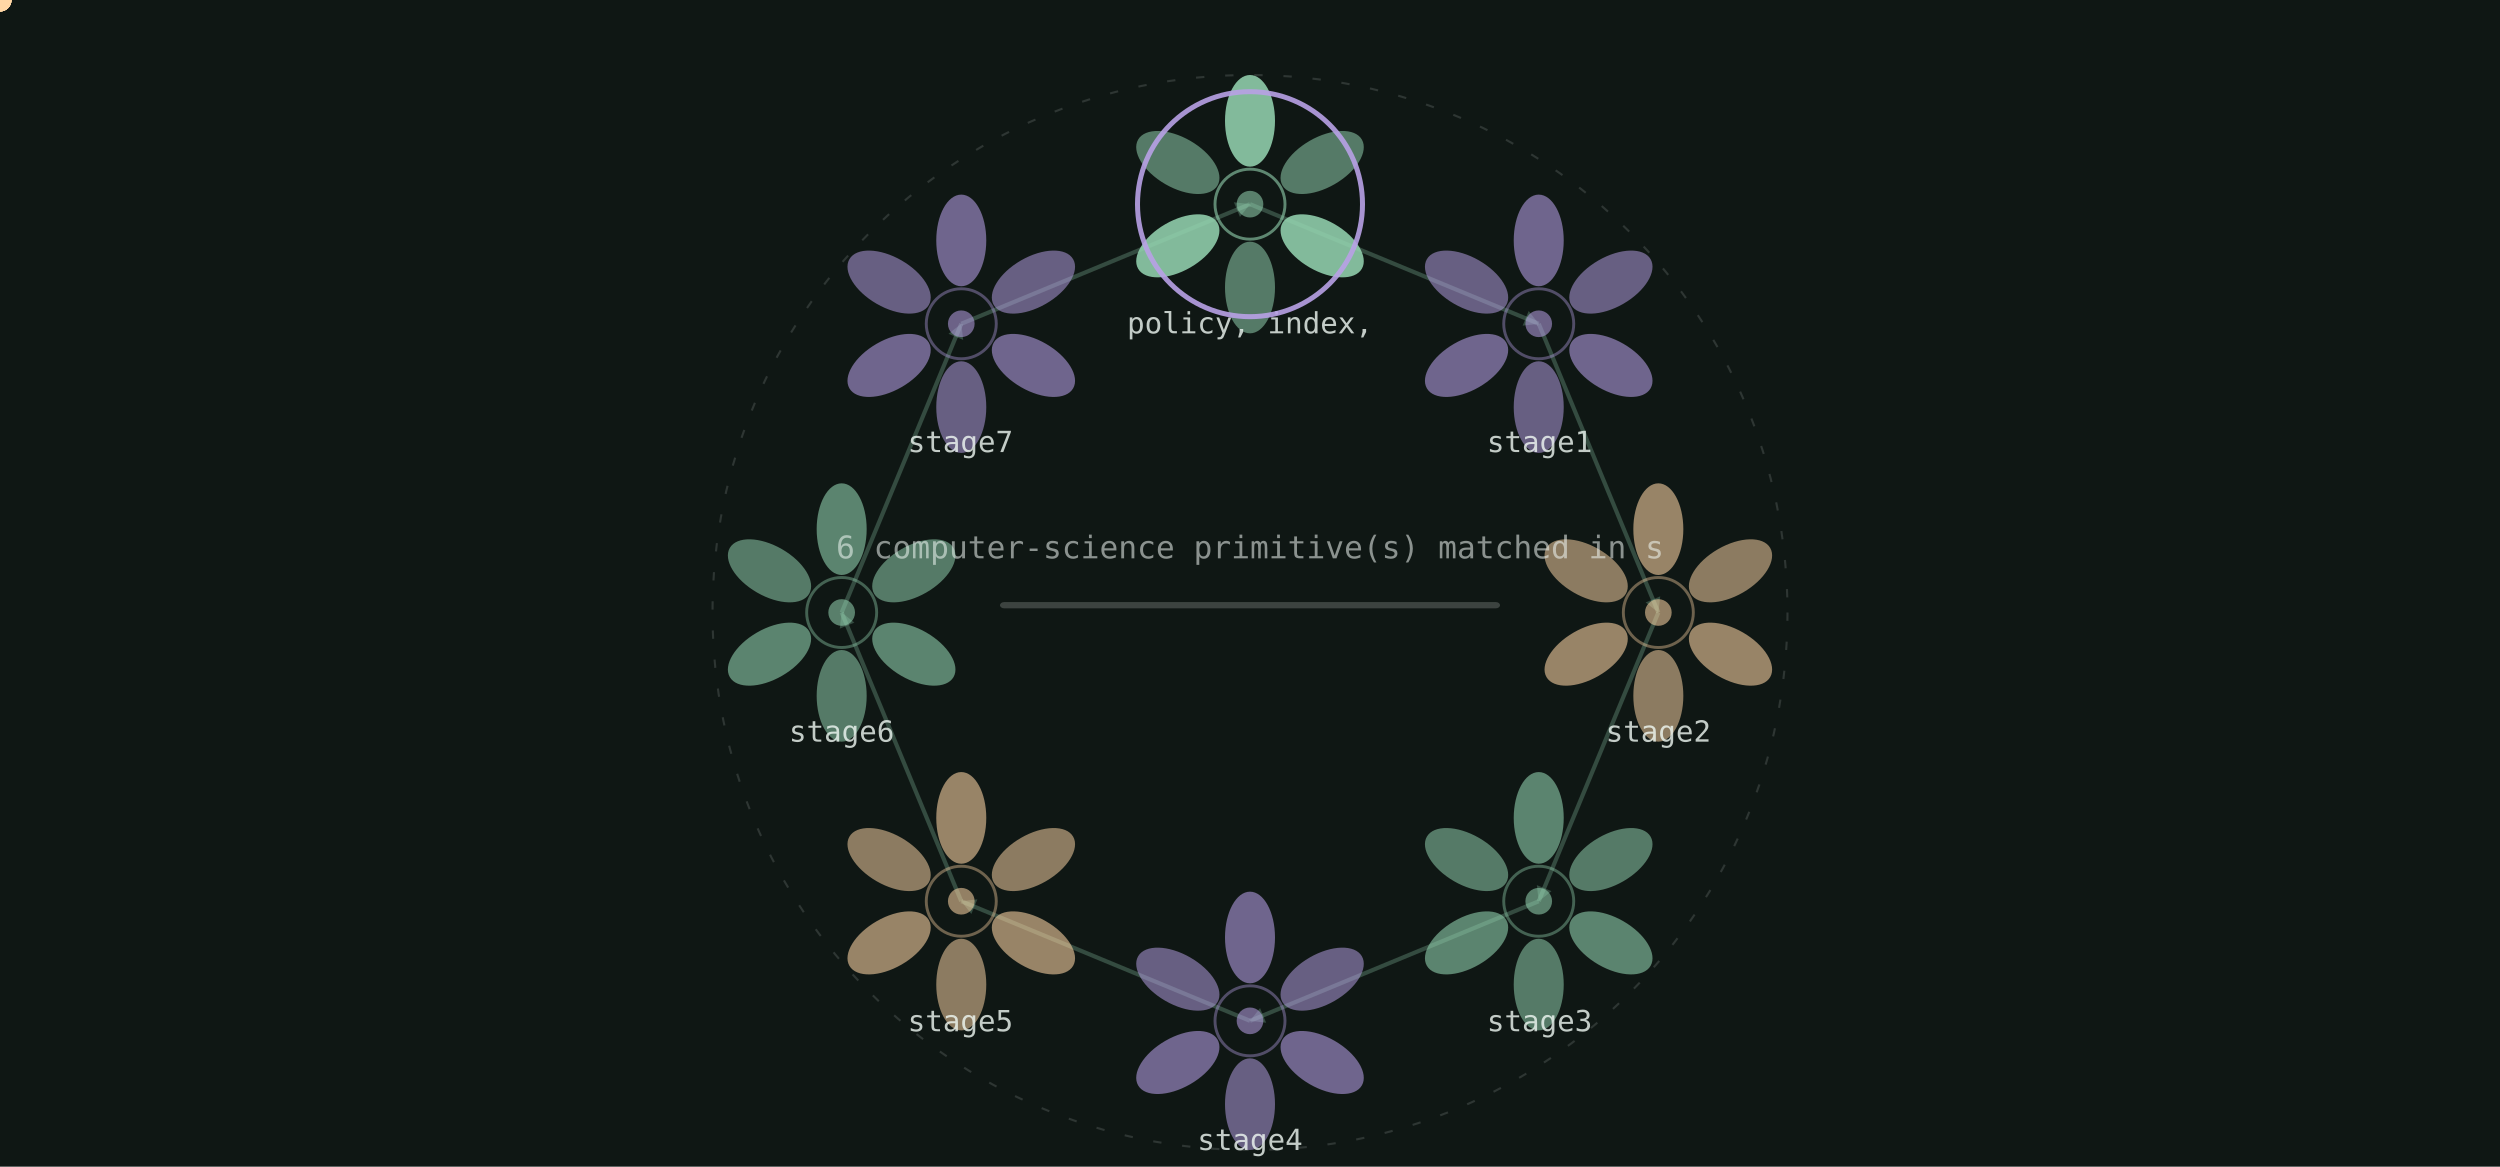
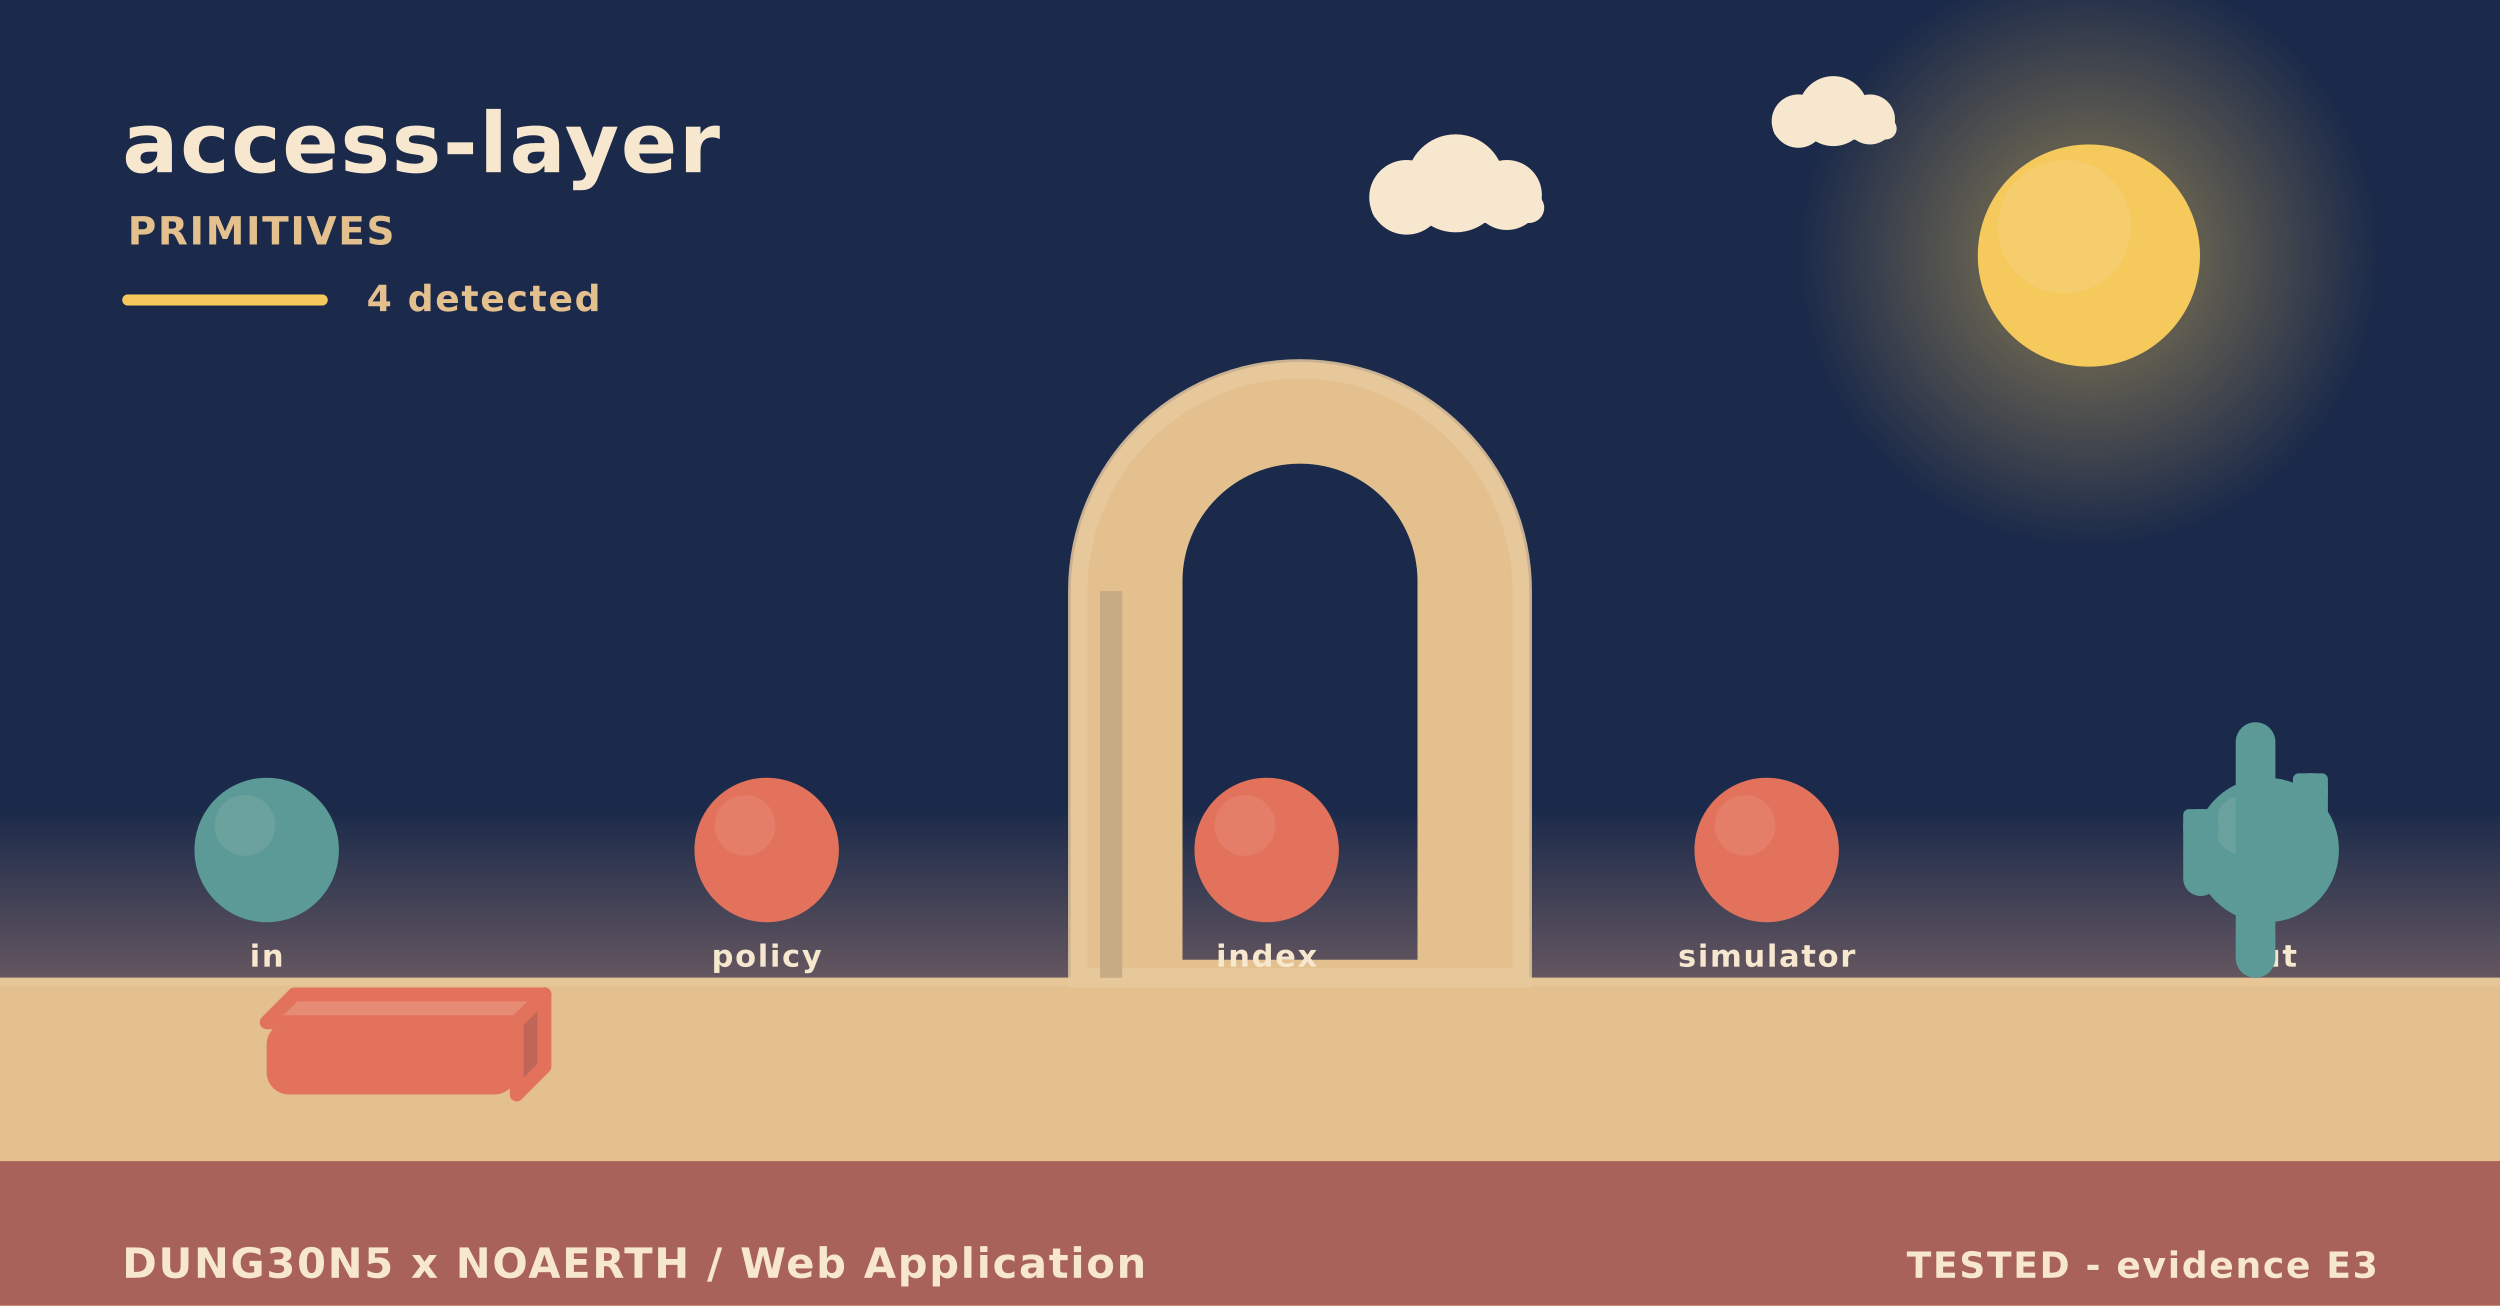
- <svg xmlns="http://www.w3.org/2000/svg" viewBox="0 0 1200 560" width="1200" height="560" role="img" aria-label="access-layer state machine">
-   <rect width="1200" height="560" fill="#0f1714" />
-   <defs>
-     <linearGradient id="gs" x1="0" y1="0" x2="1" y2="1">
-       <stop offset="0%" stop-color="#95d5b2" />
-       <stop offset="100%" stop-color="#b8a1e6" />
-     </linearGradient>
-   </defs>
-   <circle cx="600.00" cy="294.00" r="258.00" fill="none" stroke="rgba(240,248,244,0.140)" stroke-width="1.00" opacity="1.00" stroke-dasharray="4 10" />
-   <line x1="600.00" y1="98.00" x2="738.59" y2="155.41" stroke="rgba(149,213,178,0.500)" stroke-width="2.00" opacity="0.55" />
-   <polygon points="738.59,155.41 733.76,149.29 730.86,156.32" fill="rgba(149,213,178,0.500)" opacity="0.55" />
-   <g opacity="0.9">
-     <circle cx="0.00" cy="0.00" r="5.50" fill="#ffd6a5" opacity="1.00" />
-     <animateTransform attributeName="transform" type="translate" values="600.00,98.00 738.59,155.41" dur="6.65s" begin="0.0s" repeatCount="indefinite" />
-     <animateTransform attributeName="transform" type="translate" values="738.59,155.41 600.00,98.00" dur="6.65s" begin="3.325s" repeatCount="indefinite" />
+ <svg xmlns="http://www.w3.org/2000/svg" width="900" height="470" viewBox="0 0 900 470" role="img" aria-label="access-layer - how it behaves">
+   <linearGradient id="skys" x1="0" y1="0" x2="0" y2="1">
+     <stop offset="0" stop-color="#1b2a4a" />
+     <stop offset="0.62" stop-color="#1b2a4a" />
+     <stop offset="1" stop-color="#f3ad8a" />
+   </linearGradient>
+   <rect width="900" height="470" fill="url(#skys)" />
+   <radialGradient id="suns">
+     <stop offset="0.35" stop-color="#f5c95c" stop-opacity="0.34" />
+     <stop offset="1" stop-color="#f5c95c" stop-opacity="0" />
+   </radialGradient>
+   <circle cx="752" cy="92" r="104" fill="url(#suns)" />
+   <circle cx="752" cy="92" r="40" fill="#f5c95c" />
+   <circle cx="743.2" cy="81.6" r="24" fill="#f5d27e" opacity="0.5" />
+   <g>
+     <circle cx="524" cy="66" r="17.64" fill="#f6e7ce" />
+     <circle cx="506.36" cy="71.04" r="13.44" fill="#f6e7ce" />
+     <circle cx="542.48" cy="70.2" r="12.6" fill="#f6e7ce" />
+     <rect x="493.76" y="69.36" width="62.16" height="10.92" rx="5.46" fill="#f6e7ce" />
+     <animateTransform attributeName="transform" type="translate" values="0 0;24 0;0 0" dur="36s" begin="0s" repeatCount="indefinite" />
  </g>
-   <line x1="738.59" y1="155.41" x2="796.00" y2="294.00" stroke="rgba(149,213,178,0.500)" stroke-width="2.00" opacity="0.55" />
-   <polygon points="796.00,294.00 796.91,286.26 789.89,289.17" fill="rgba(149,213,178,0.500)" opacity="0.55" />
-   <g opacity="0.9">
-     <circle cx="0.00" cy="0.00" r="5.50" fill="#ffd6a5" opacity="1.00" />
-     <animateTransform attributeName="transform" type="translate" values="738.59,155.41 796.00,294.00" dur="6.65s" begin="0.831s" repeatCount="indefinite" />
-     <animateTransform attributeName="transform" type="translate" values="796.00,294.00 738.59,155.41" dur="6.65s" begin="4.156s" repeatCount="indefinite" />
+   <g>
+     <circle cx="660" cy="40" r="12.6" fill="#f6e7ce" />
+     <circle cx="647.4" cy="43.6" r="9.6" fill="#f6e7ce" />
+     <circle cx="673.2" cy="43" r="9" fill="#f6e7ce" />
+     <rect x="638.4" y="42.4" width="44.4" height="7.8" rx="3.9" fill="#f6e7ce" />
+     <animateTransform attributeName="transform" type="translate" values="0 0;-18 0;0 0" dur="46s" begin="3s" repeatCount="indefinite" />
  </g>
-   <line x1="796.00" y1="294.00" x2="738.59" y2="432.59" stroke="rgba(149,213,178,0.500)" stroke-width="2.00" opacity="0.55" />
-   <polygon points="738.59,432.59 744.71,427.76 737.68,424.86" fill="rgba(149,213,178,0.500)" opacity="0.55" />
-   <g opacity="0.9">
-     <circle cx="0.00" cy="0.00" r="5.50" fill="#ffd6a5" opacity="1.00" />
-     <animateTransform attributeName="transform" type="translate" values="796.00,294.00 738.59,432.59" dur="6.65s" begin="1.663s" repeatCount="indefinite" />
-     <animateTransform attributeName="transform" type="translate" values="738.59,432.59 796.00,294.00" dur="6.65s" begin="4.988s" repeatCount="indefinite" />
+   <rect x="0" y="352" width="900" height="118" fill="#e3c08d" />
+   <rect x="0" y="352" width="900" height="3" fill="#e6c596" />
+   <text x="44" y="62" font-family="Verdana,DejaVu Sans,sans-serif" font-size="30" font-weight="700" letter-spacing="0.6" fill="#f6e7ce" text-anchor="start">access-layer</text>
+   <text x="46" y="88" font-family="Verdana,DejaVu Sans,sans-serif" font-size="14" font-weight="700" letter-spacing="0.6" fill="#e3c08d" text-anchor="start">PRIMITIVES</text>
+   <rect x="44" y="106" width="74" height="4" rx="2" fill="#f5c95c" />
+   <text x="132" y="112" font-family="Verdana,DejaVu Sans,sans-serif" font-size="13" font-weight="700" letter-spacing="0.6" fill="#e3c08d" text-anchor="start">4 detected</text>
+   <path d="M388,352 L388,212.8 A80,80 0 0 1 548,212.8 L548,352 Z M423.2,348 L423.2,209.22 A44.8,44.8 0 0 1 512.8,209.22 L512.8,348 Z" fill="#e3c08d" fill-rule="evenodd" stroke="#e3c08d" stroke-width="5" stroke-linejoin="round" />
+   <path d="M388,352 L388,212.8 A80,80 0 0 1 548,212.8 L548,352 Z" fill="none" stroke="#e8c99d" stroke-width="7" stroke-linecap="round" opacity="0.85" />
+   <rect x="396" y="212.8" width="8" height="139.2" fill="#c7ab84" />
+   <circle cx="96" cy="306" r="26" fill="#5b9a97" />
+   <circle cx="88.2" cy="297.16" r="10.92" fill="#7aa9a2" opacity="0.55" />
+   <text x="96" y="348" font-family="Verdana,DejaVu Sans,sans-serif" font-size="11" font-weight="700" letter-spacing="0.6" fill="#f6e7ce" text-anchor="middle">in</text>
+   <g>
+     <circle cx="276" cy="306" r="26" fill="#e2725b" />
+     <circle cx="268.2" cy="297.16" r="10.92" fill="#e68972" opacity="0.55" />
+     <animate attributeName="opacity" values="0.8;1;0.8" dur="4.6s" begin="0s" repeatCount="indefinite" />
  </g>
-   <line x1="738.59" y1="432.59" x2="600.00" y2="490.00" stroke="rgba(149,213,178,0.500)" stroke-width="2.00" opacity="0.55" />
-   <polygon points="600.00,490.00 607.74,490.91 604.83,483.89" fill="rgba(149,213,178,0.500)" opacity="0.55" />
-   <g opacity="0.9">
-     <circle cx="0.00" cy="0.00" r="5.50" fill="#ffd6a5" opacity="1.00" />
-     <animateTransform attributeName="transform" type="translate" values="738.59,432.59 600.00,490.00" dur="6.65s" begin="2.494s" repeatCount="indefinite" />
-     <animateTransform attributeName="transform" type="translate" values="600.00,490.00 738.59,432.59" dur="6.65s" begin="5.819s" repeatCount="indefinite" />
+   <text x="276" y="348" font-family="Verdana,DejaVu Sans,sans-serif" font-size="11" font-weight="700" letter-spacing="0.6" fill="#f6e7ce" text-anchor="middle">policy</text>
+   <g>
+     <circle cx="456" cy="306" r="26" fill="#e2725b" />
+     <circle cx="448.2" cy="297.16" r="10.92" fill="#e68972" opacity="0.55" />
+     <animate attributeName="opacity" values="0.8;1;0.8" dur="5.2s" begin="0s" repeatCount="indefinite" />
  </g>
-   <line x1="600.00" y1="490.00" x2="461.41" y2="432.59" stroke="rgba(149,213,178,0.500)" stroke-width="2.00" opacity="0.55" />
-   <polygon points="461.41,432.59 466.24,438.71 469.14,431.68" fill="rgba(149,213,178,0.500)" opacity="0.55" />
-   <g opacity="0.9">
-     <circle cx="0.00" cy="0.00" r="5.50" fill="#ffd6a5" opacity="1.00" />
-     <animateTransform attributeName="transform" type="translate" values="600.00,490.00 461.41,432.59" dur="6.65s" begin="3.325s" repeatCount="indefinite" />
-     <animateTransform attributeName="transform" type="translate" values="461.41,432.59 600.00,490.00" dur="6.65s" begin="6.65s" repeatCount="indefinite" />
+   <text x="456" y="348" font-family="Verdana,DejaVu Sans,sans-serif" font-size="11" font-weight="700" letter-spacing="0.6" fill="#f6e7ce" text-anchor="middle">index</text>
+   <g>
+     <circle cx="636" cy="306" r="26" fill="#e2725b" />
+     <circle cx="628.2" cy="297.16" r="10.92" fill="#e68972" opacity="0.55" />
+     <animate attributeName="opacity" values="0.8;1;0.8" dur="5.8s" begin="0s" repeatCount="indefinite" />
  </g>
-   <line x1="461.41" y1="432.59" x2="404.00" y2="294.00" stroke="rgba(149,213,178,0.500)" stroke-width="2.00" opacity="0.55" />
-   <polygon points="404.00,294.00 403.09,301.74 410.11,298.83" fill="rgba(149,213,178,0.500)" opacity="0.55" />
-   <g opacity="0.9">
-     <circle cx="0.00" cy="0.00" r="5.50" fill="#ffd6a5" opacity="1.00" />
-     <animateTransform attributeName="transform" type="translate" values="461.41,432.59 404.00,294.00" dur="6.65s" begin="4.156s" repeatCount="indefinite" />
-     <animateTransform attributeName="transform" type="translate" values="404.00,294.00 461.41,432.59" dur="6.65s" begin="7.481s" repeatCount="indefinite" />
-   </g>
-   <line x1="404.00" y1="294.00" x2="461.41" y2="155.41" stroke="rgba(149,213,178,0.500)" stroke-width="2.00" opacity="0.55" />
-   <polygon points="461.41,155.41 455.29,160.24 462.32,163.14" fill="rgba(149,213,178,0.500)" opacity="0.55" />
-   <g opacity="0.9">
-     <circle cx="0.00" cy="0.00" r="5.50" fill="#ffd6a5" opacity="1.00" />
-     <animateTransform attributeName="transform" type="translate" values="404.00,294.00 461.41,155.41" dur="6.65s" begin="4.988s" repeatCount="indefinite" />
-     <animateTransform attributeName="transform" type="translate" values="461.41,155.41 404.00,294.00" dur="6.65s" begin="8.312s" repeatCount="indefinite" />
-   </g>
-   <line x1="461.41" y1="155.41" x2="600.00" y2="98.00" stroke="rgba(149,213,178,0.500)" stroke-width="2.00" opacity="0.55" />
-   <polygon points="600.00,98.00 592.26,97.09 595.17,104.11" fill="rgba(149,213,178,0.500)" opacity="0.55" />
-   <g opacity="0.9">
-     <circle cx="0.00" cy="0.00" r="5.50" fill="#ffd6a5" opacity="1.00" />
-     <animateTransform attributeName="transform" type="translate" values="461.41,155.41 600.00,98.00" dur="6.65s" begin="5.819s" repeatCount="indefinite" />
-     <animateTransform attributeName="transform" type="translate" values="600.00,98.00 461.41,155.41" dur="6.65s" begin="9.144s" repeatCount="indefinite" />
-   </g>
-   <ellipse cx="600.00" cy="58.00" rx="12.00" ry="22.00" fill="rgba(149,213,178,0.900)" opacity="0.95" transform="rotate(0.0 600.00 58.00)" />
-   <ellipse cx="634.64" cy="78.00" rx="12.00" ry="22.00" fill="rgba(149,213,178,0.550)" opacity="0.95" transform="rotate(60.0 634.64 78.00)" />
-   <ellipse cx="634.64" cy="118.00" rx="12.00" ry="22.00" fill="rgba(149,213,178,0.900)" opacity="0.95" transform="rotate(120.0 634.64 118.00)" />
-   <ellipse cx="600.00" cy="138.00" rx="12.00" ry="22.00" fill="rgba(149,213,178,0.550)" opacity="0.95" transform="rotate(180.0 600.00 138.00)" />
-   <ellipse cx="565.36" cy="118.00" rx="12.00" ry="22.00" fill="rgba(149,213,178,0.900)" opacity="0.95" transform="rotate(240.0 565.36 118.00)" />
-   <ellipse cx="565.36" cy="78.00" rx="12.00" ry="22.00" fill="rgba(149,213,178,0.550)" opacity="0.95" transform="rotate(300.0 565.36 78.00)" />
-   <circle cx="600.00" cy="98.00" r="16.80" fill="none" stroke="rgba(149,213,178,0.900)" stroke-width="1.40" opacity="0.66" />
-   <circle cx="600.00" cy="98.00" r="6.40" fill="rgba(149,213,178,0.550)" opacity="1.00" />
-   <text x="600" y="160" font-family="ui-monospace,Menlo,monospace" font-size="14" fill="rgba(240,248,244,0.800)" text-anchor="middle">policy, index,</text>
-   <g>
-     <circle cx="600.00" cy="98.00" r="54.00" fill="none" stroke="#b8a1e6" stroke-width="2.40" opacity="0.90" />
-     <animate attributeName="opacity" values="0.25;1.0;0.25" dur="13.3s" begin="0.0s" repeatCount="indefinite" />
-   </g>
-   <ellipse cx="738.59" cy="115.41" rx="12.00" ry="22.00" fill="rgba(184,161,230,0.600)" opacity="0.95" transform="rotate(0.0 738.59 115.41)" />
-   <ellipse cx="773.23" cy="135.41" rx="12.00" ry="22.00" fill="rgba(184,161,230,0.550)" opacity="0.95" transform="rotate(60.0 773.23 135.41)" />
-   <ellipse cx="773.23" cy="175.41" rx="12.00" ry="22.00" fill="rgba(184,161,230,0.600)" opacity="0.95" transform="rotate(120.0 773.23 175.41)" />
-   <ellipse cx="738.59" cy="195.41" rx="12.00" ry="22.00" fill="rgba(184,161,230,0.550)" opacity="0.95" transform="rotate(180.0 738.59 195.41)" />
-   <ellipse cx="703.95" cy="175.41" rx="12.00" ry="22.00" fill="rgba(184,161,230,0.600)" opacity="0.95" transform="rotate(240.0 703.95 175.41)" />
-   <ellipse cx="703.95" cy="135.41" rx="12.00" ry="22.00" fill="rgba(184,161,230,0.550)" opacity="0.95" transform="rotate(300.0 703.95 135.41)" />
-   <circle cx="738.59" cy="155.41" r="16.80" fill="none" stroke="rgba(184,161,230,0.600)" stroke-width="1.40" opacity="0.66" />
-   <circle cx="738.59" cy="155.41" r="6.40" fill="rgba(184,161,230,0.550)" opacity="1.00" />
-   <text x="739" y="217" font-family="ui-monospace,Menlo,monospace" font-size="14" fill="rgba(240,248,244,0.800)" text-anchor="middle">stage1</text>
-   <ellipse cx="796.00" cy="254.00" rx="12.00" ry="22.00" fill="rgba(255,214,165,0.600)" opacity="0.95" transform="rotate(0.0 796.00 254.00)" />
-   <ellipse cx="830.64" cy="274.00" rx="12.00" ry="22.00" fill="rgba(255,214,165,0.550)" opacity="0.95" transform="rotate(60.0 830.64 274.00)" />
-   <ellipse cx="830.64" cy="314.00" rx="12.00" ry="22.00" fill="rgba(255,214,165,0.600)" opacity="0.95" transform="rotate(120.0 830.64 314.00)" />
-   <ellipse cx="796.00" cy="334.00" rx="12.00" ry="22.00" fill="rgba(255,214,165,0.550)" opacity="0.95" transform="rotate(180.0 796.00 334.00)" />
-   <ellipse cx="761.36" cy="314.00" rx="12.00" ry="22.00" fill="rgba(255,214,165,0.600)" opacity="0.95" transform="rotate(240.0 761.36 314.00)" />
-   <ellipse cx="761.36" cy="274.00" rx="12.00" ry="22.00" fill="rgba(255,214,165,0.550)" opacity="0.95" transform="rotate(300.0 761.36 274.00)" />
-   <circle cx="796.00" cy="294.00" r="16.80" fill="none" stroke="rgba(255,214,165,0.600)" stroke-width="1.40" opacity="0.66" />
-   <circle cx="796.00" cy="294.00" r="6.40" fill="rgba(255,214,165,0.550)" opacity="1.00" />
-   <text x="796" y="356" font-family="ui-monospace,Menlo,monospace" font-size="14" fill="rgba(240,248,244,0.800)" text-anchor="middle">stage2</text>
-   <ellipse cx="738.59" cy="392.59" rx="12.00" ry="22.00" fill="rgba(149,213,178,0.600)" opacity="0.95" transform="rotate(0.0 738.59 392.59)" />
-   <ellipse cx="773.23" cy="412.59" rx="12.00" ry="22.00" fill="rgba(149,213,178,0.550)" opacity="0.95" transform="rotate(60.0 773.23 412.59)" />
-   <ellipse cx="773.23" cy="452.59" rx="12.00" ry="22.00" fill="rgba(149,213,178,0.600)" opacity="0.95" transform="rotate(120.0 773.23 452.59)" />
-   <ellipse cx="738.59" cy="472.59" rx="12.00" ry="22.00" fill="rgba(149,213,178,0.550)" opacity="0.95" transform="rotate(180.0 738.59 472.59)" />
-   <ellipse cx="703.95" cy="452.59" rx="12.00" ry="22.00" fill="rgba(149,213,178,0.600)" opacity="0.95" transform="rotate(240.0 703.95 452.59)" />
-   <ellipse cx="703.95" cy="412.59" rx="12.00" ry="22.00" fill="rgba(149,213,178,0.550)" opacity="0.95" transform="rotate(300.0 703.95 412.59)" />
-   <circle cx="738.59" cy="432.59" r="16.80" fill="none" stroke="rgba(149,213,178,0.600)" stroke-width="1.40" opacity="0.66" />
-   <circle cx="738.59" cy="432.59" r="6.40" fill="rgba(149,213,178,0.550)" opacity="1.00" />
-   <text x="739" y="495" font-family="ui-monospace,Menlo,monospace" font-size="14" fill="rgba(240,248,244,0.800)" text-anchor="middle">stage3</text>
-   <ellipse cx="600.00" cy="450.00" rx="12.00" ry="22.00" fill="rgba(184,161,230,0.600)" opacity="0.95" transform="rotate(0.0 600.00 450.00)" />
-   <ellipse cx="634.64" cy="470.00" rx="12.00" ry="22.00" fill="rgba(184,161,230,0.550)" opacity="0.95" transform="rotate(60.0 634.64 470.00)" />
-   <ellipse cx="634.64" cy="510.00" rx="12.00" ry="22.00" fill="rgba(184,161,230,0.600)" opacity="0.95" transform="rotate(120.0 634.64 510.00)" />
-   <ellipse cx="600.00" cy="530.00" rx="12.00" ry="22.00" fill="rgba(184,161,230,0.550)" opacity="0.95" transform="rotate(180.0 600.00 530.00)" />
-   <ellipse cx="565.36" cy="510.00" rx="12.00" ry="22.00" fill="rgba(184,161,230,0.600)" opacity="0.95" transform="rotate(240.0 565.36 510.00)" />
-   <ellipse cx="565.36" cy="470.00" rx="12.00" ry="22.00" fill="rgba(184,161,230,0.550)" opacity="0.95" transform="rotate(300.0 565.36 470.00)" />
-   <circle cx="600.00" cy="490.00" r="16.80" fill="none" stroke="rgba(184,161,230,0.600)" stroke-width="1.40" opacity="0.66" />
-   <circle cx="600.00" cy="490.00" r="6.40" fill="rgba(184,161,230,0.550)" opacity="1.00" />
-   <text x="600" y="552" font-family="ui-monospace,Menlo,monospace" font-size="14" fill="rgba(240,248,244,0.800)" text-anchor="middle">stage4</text>
-   <ellipse cx="461.41" cy="392.59" rx="12.00" ry="22.00" fill="rgba(255,214,165,0.600)" opacity="0.95" transform="rotate(0.0 461.41 392.59)" />
-   <ellipse cx="496.05" cy="412.59" rx="12.00" ry="22.00" fill="rgba(255,214,165,0.550)" opacity="0.95" transform="rotate(60.0 496.05 412.59)" />
-   <ellipse cx="496.05" cy="452.59" rx="12.00" ry="22.00" fill="rgba(255,214,165,0.600)" opacity="0.95" transform="rotate(120.0 496.05 452.59)" />
-   <ellipse cx="461.41" cy="472.59" rx="12.00" ry="22.00" fill="rgba(255,214,165,0.550)" opacity="0.95" transform="rotate(180.0 461.41 472.59)" />
-   <ellipse cx="426.77" cy="452.59" rx="12.00" ry="22.00" fill="rgba(255,214,165,0.600)" opacity="0.95" transform="rotate(240.0 426.77 452.59)" />
-   <ellipse cx="426.77" cy="412.59" rx="12.00" ry="22.00" fill="rgba(255,214,165,0.550)" opacity="0.95" transform="rotate(300.0 426.77 412.59)" />
-   <circle cx="461.41" cy="432.59" r="16.80" fill="none" stroke="rgba(255,214,165,0.600)" stroke-width="1.40" opacity="0.66" />
-   <circle cx="461.41" cy="432.59" r="6.40" fill="rgba(255,214,165,0.550)" opacity="1.00" />
-   <text x="461" y="495" font-family="ui-monospace,Menlo,monospace" font-size="14" fill="rgba(240,248,244,0.800)" text-anchor="middle">stage5</text>
-   <ellipse cx="404.00" cy="254.00" rx="12.00" ry="22.00" fill="rgba(149,213,178,0.600)" opacity="0.95" transform="rotate(0.0 404.00 254.00)" />
-   <ellipse cx="438.64" cy="274.00" rx="12.00" ry="22.00" fill="rgba(149,213,178,0.550)" opacity="0.95" transform="rotate(60.0 438.64 274.00)" />
-   <ellipse cx="438.64" cy="314.00" rx="12.00" ry="22.00" fill="rgba(149,213,178,0.600)" opacity="0.95" transform="rotate(120.0 438.64 314.00)" />
-   <ellipse cx="404.00" cy="334.00" rx="12.00" ry="22.00" fill="rgba(149,213,178,0.550)" opacity="0.95" transform="rotate(180.0 404.00 334.00)" />
-   <ellipse cx="369.36" cy="314.00" rx="12.00" ry="22.00" fill="rgba(149,213,178,0.600)" opacity="0.95" transform="rotate(240.0 369.36 314.00)" />
-   <ellipse cx="369.36" cy="274.00" rx="12.00" ry="22.00" fill="rgba(149,213,178,0.550)" opacity="0.95" transform="rotate(300.0 369.36 274.00)" />
-   <circle cx="404.00" cy="294.00" r="16.80" fill="none" stroke="rgba(149,213,178,0.600)" stroke-width="1.40" opacity="0.66" />
-   <circle cx="404.00" cy="294.00" r="6.40" fill="rgba(149,213,178,0.550)" opacity="1.00" />
-   <text x="404" y="356" font-family="ui-monospace,Menlo,monospace" font-size="14" fill="rgba(240,248,244,0.800)" text-anchor="middle">stage6</text>
-   <ellipse cx="461.41" cy="115.41" rx="12.00" ry="22.00" fill="rgba(184,161,230,0.600)" opacity="0.95" transform="rotate(0.0 461.41 115.41)" />
-   <ellipse cx="496.05" cy="135.41" rx="12.00" ry="22.00" fill="rgba(184,161,230,0.550)" opacity="0.95" transform="rotate(60.0 496.05 135.41)" />
-   <ellipse cx="496.05" cy="175.41" rx="12.00" ry="22.00" fill="rgba(184,161,230,0.600)" opacity="0.95" transform="rotate(120.0 496.05 175.41)" />
-   <ellipse cx="461.41" cy="195.41" rx="12.00" ry="22.00" fill="rgba(184,161,230,0.550)" opacity="0.95" transform="rotate(180.0 461.41 195.41)" />
-   <ellipse cx="426.77" cy="175.41" rx="12.00" ry="22.00" fill="rgba(184,161,230,0.600)" opacity="0.95" transform="rotate(240.0 426.77 175.41)" />
-   <ellipse cx="426.77" cy="135.41" rx="12.00" ry="22.00" fill="rgba(184,161,230,0.550)" opacity="0.95" transform="rotate(300.0 426.77 135.41)" />
-   <circle cx="461.41" cy="155.41" r="16.80" fill="none" stroke="rgba(184,161,230,0.600)" stroke-width="1.40" opacity="0.66" />
-   <circle cx="461.41" cy="155.41" r="6.40" fill="rgba(184,161,230,0.550)" opacity="1.00" />
-   <text x="461" y="217" font-family="ui-monospace,Menlo,monospace" font-size="14" fill="rgba(240,248,244,0.800)" text-anchor="middle">stage7</text>
-   <rect x="480.00" y="289.00" width="240.00" height="3.00" rx="2.00" fill="rgba(240,248,244,0.200)" opacity="1.00" />
-   <text x="600" y="268" font-family="ui-monospace,Menlo,monospace" font-size="15" fill="rgba(240,248,244,0.550)" text-anchor="middle">6 computer-science primitive(s) matched in s</text>
+   <text x="636" y="348" font-family="Verdana,DejaVu Sans,sans-serif" font-size="11" font-weight="700" letter-spacing="0.6" fill="#f6e7ce" text-anchor="middle">simulator</text>
+   <circle cx="816" cy="306" r="26" fill="#5b9a97" />
+   <circle cx="808.2" cy="297.16" r="10.92" fill="#7aa9a2" opacity="0.55" />
+   <text x="816" y="348" font-family="Verdana,DejaVu Sans,sans-serif" font-size="11" font-weight="700" letter-spacing="0.6" fill="#f6e7ce" text-anchor="middle">out</text>
+   <path d="M96,368 L186,368 L196,358 L106,358 Z" fill="#e68c74" stroke="#e2725b" stroke-width="5" stroke-linejoin="round" />
+   <path d="M186,368 L196,358 L196,384 L186,394 Z" fill="#c06658" stroke="#e2725b" stroke-width="5" stroke-linejoin="round" />
+   <rect x="96" y="368" width="90" height="26" rx="8" fill="#e2725b" />
+   <rect x="804.86" y="260" width="14.28" height="92" rx="7.14" fill="#5b9a97" />
+   <rect x="785.96" y="291.28" width="12.6" height="31.28" rx="6.3" fill="#5b9a97" />
+   <rect x="785.96" y="291.28" width="12.6" height="9.2" rx="2.1" fill="#5b9a97" />
+   <rect x="825.44" y="278.4" width="12.6" height="31.28" rx="6.3" fill="#5b9a97" />
+   <rect x="825.44" y="278.4" width="12.6" height="9.2" rx="2.1" fill="#5b9a97" />
+   <rect x="0" y="418" width="900" height="52" rx="0" fill="#a65c56" opacity="0.94" />
+   <text x="44" y="460" font-family="Verdana,DejaVu Sans,sans-serif" font-size="15" font-weight="700" letter-spacing="0.6" fill="#f6e7ce" text-anchor="start">DUNG30N5 x NOAERTH  /  Web Application</text>
+   <text x="856" y="460" font-family="Verdana,DejaVu Sans,sans-serif" font-size="13" font-weight="700" letter-spacing="0.6" fill="#f6e7ce" text-anchor="end">TESTED  -  evidence E3</text>
</svg>
